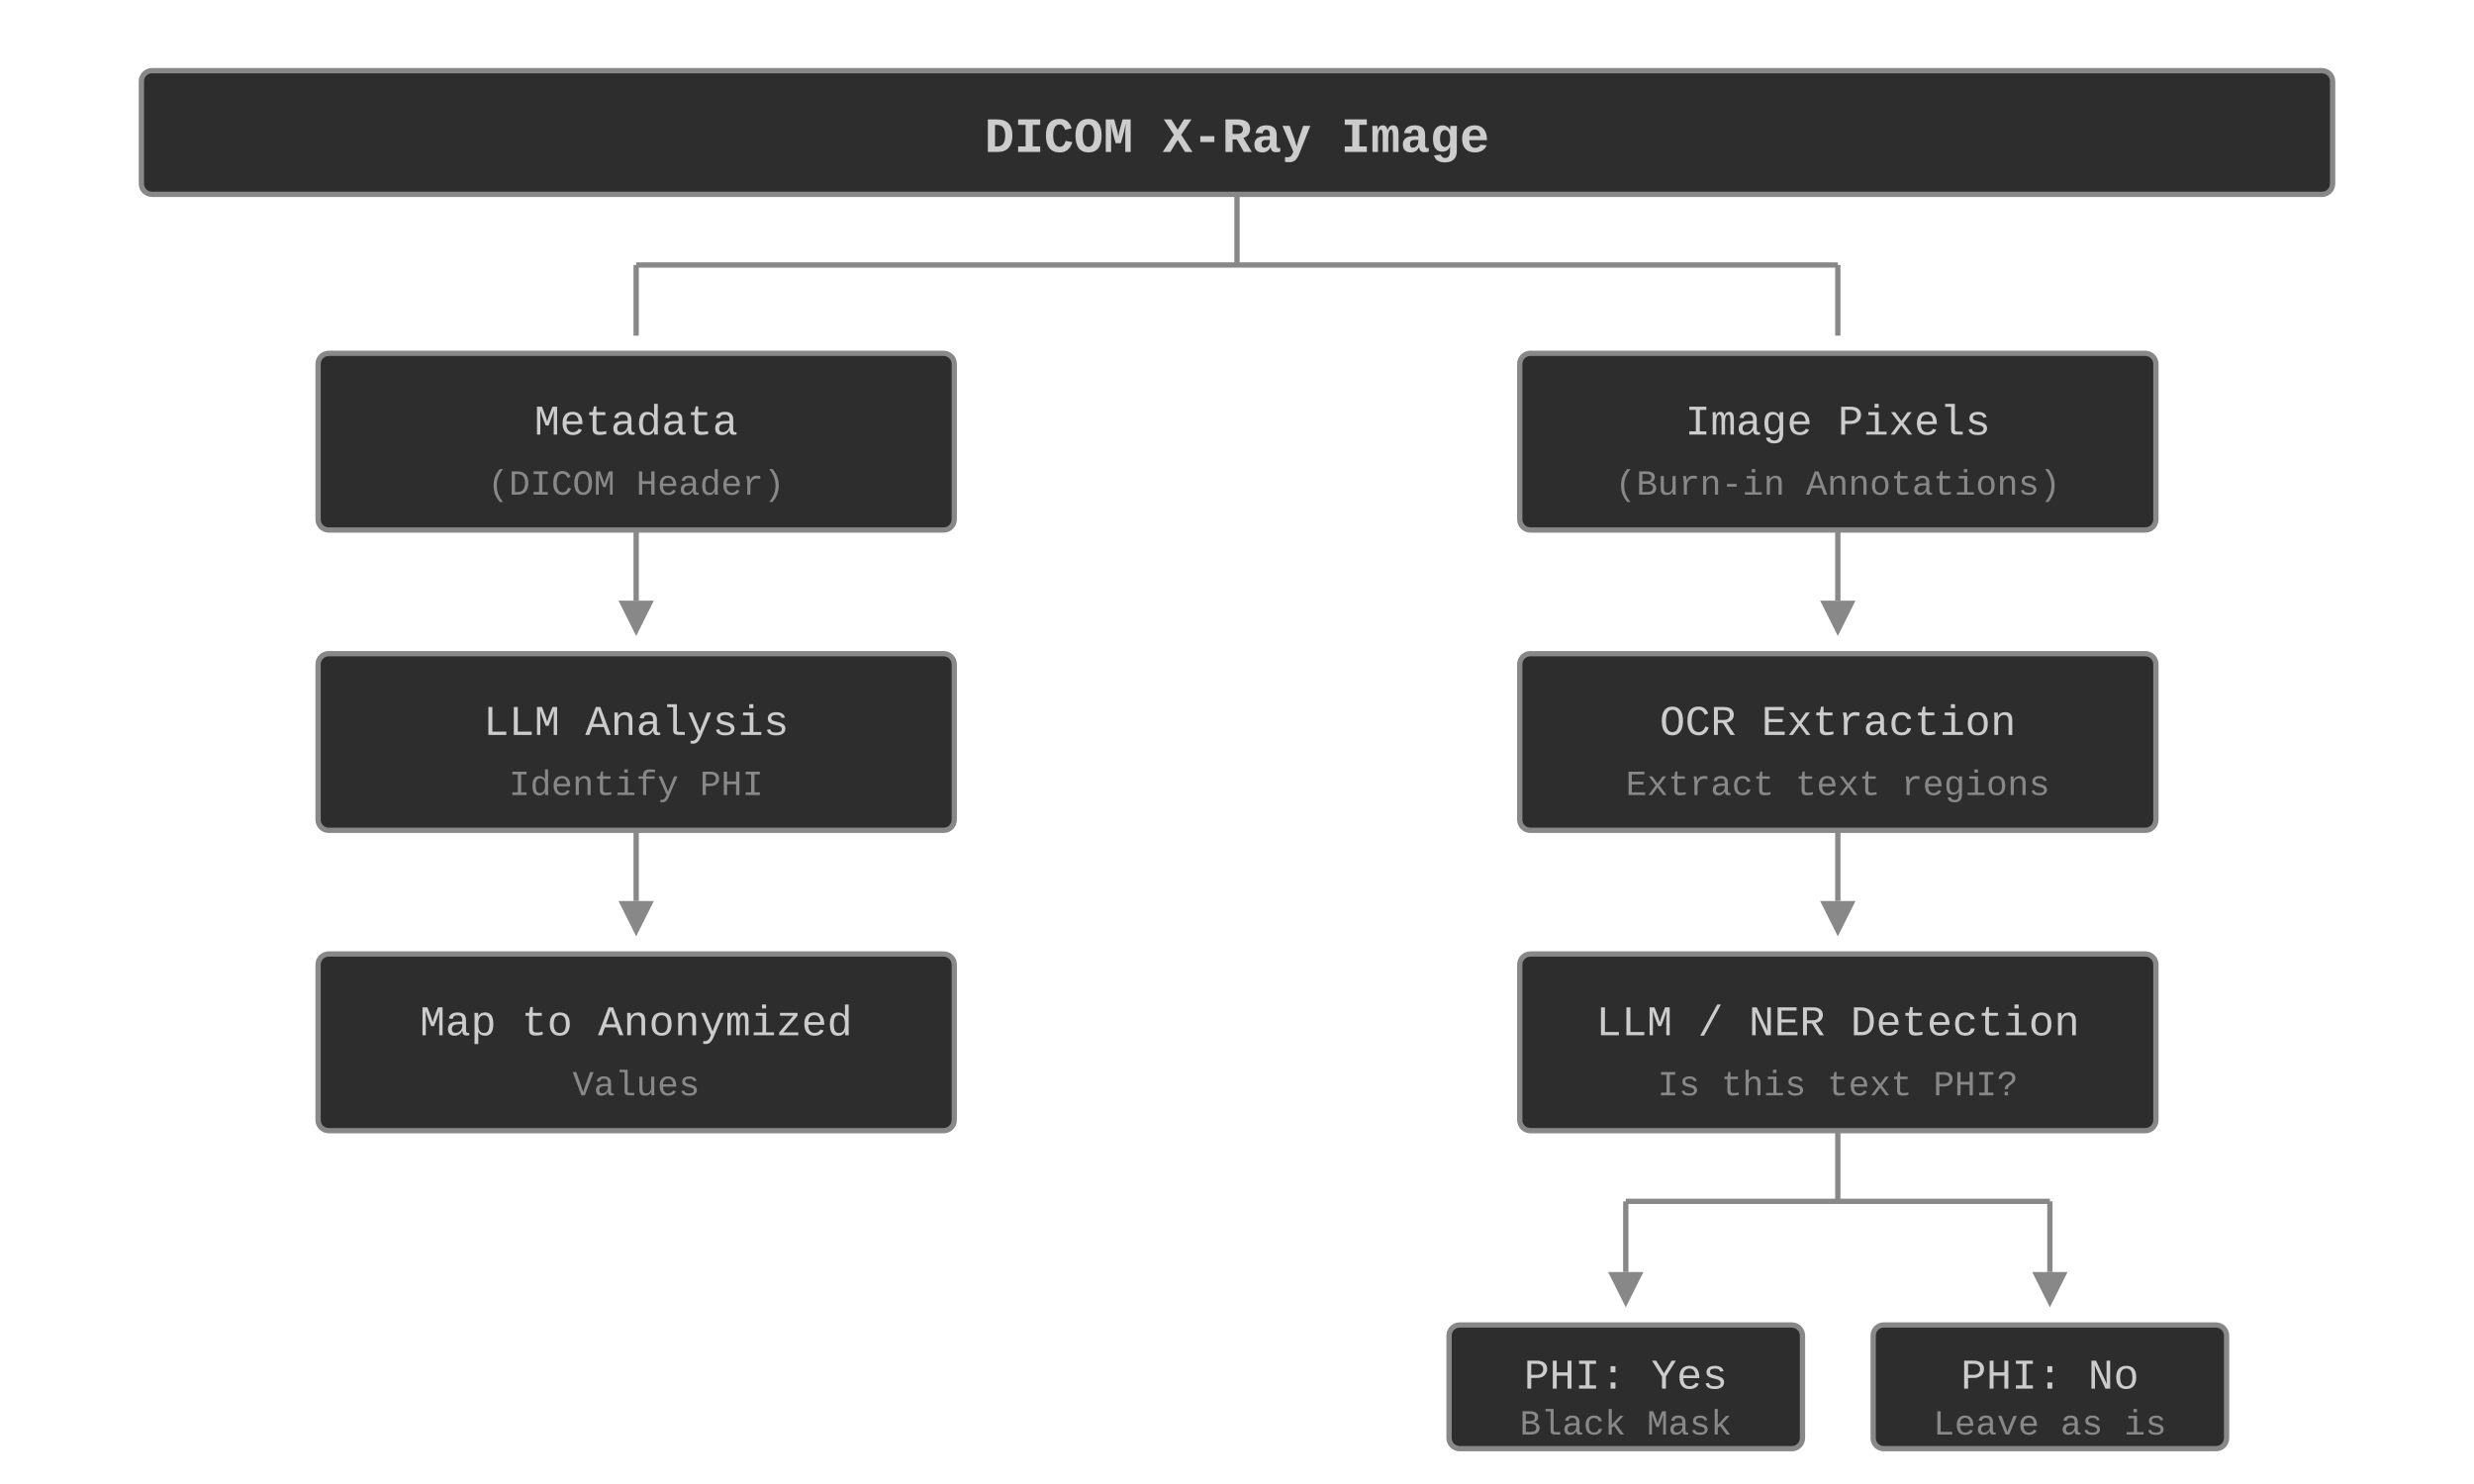
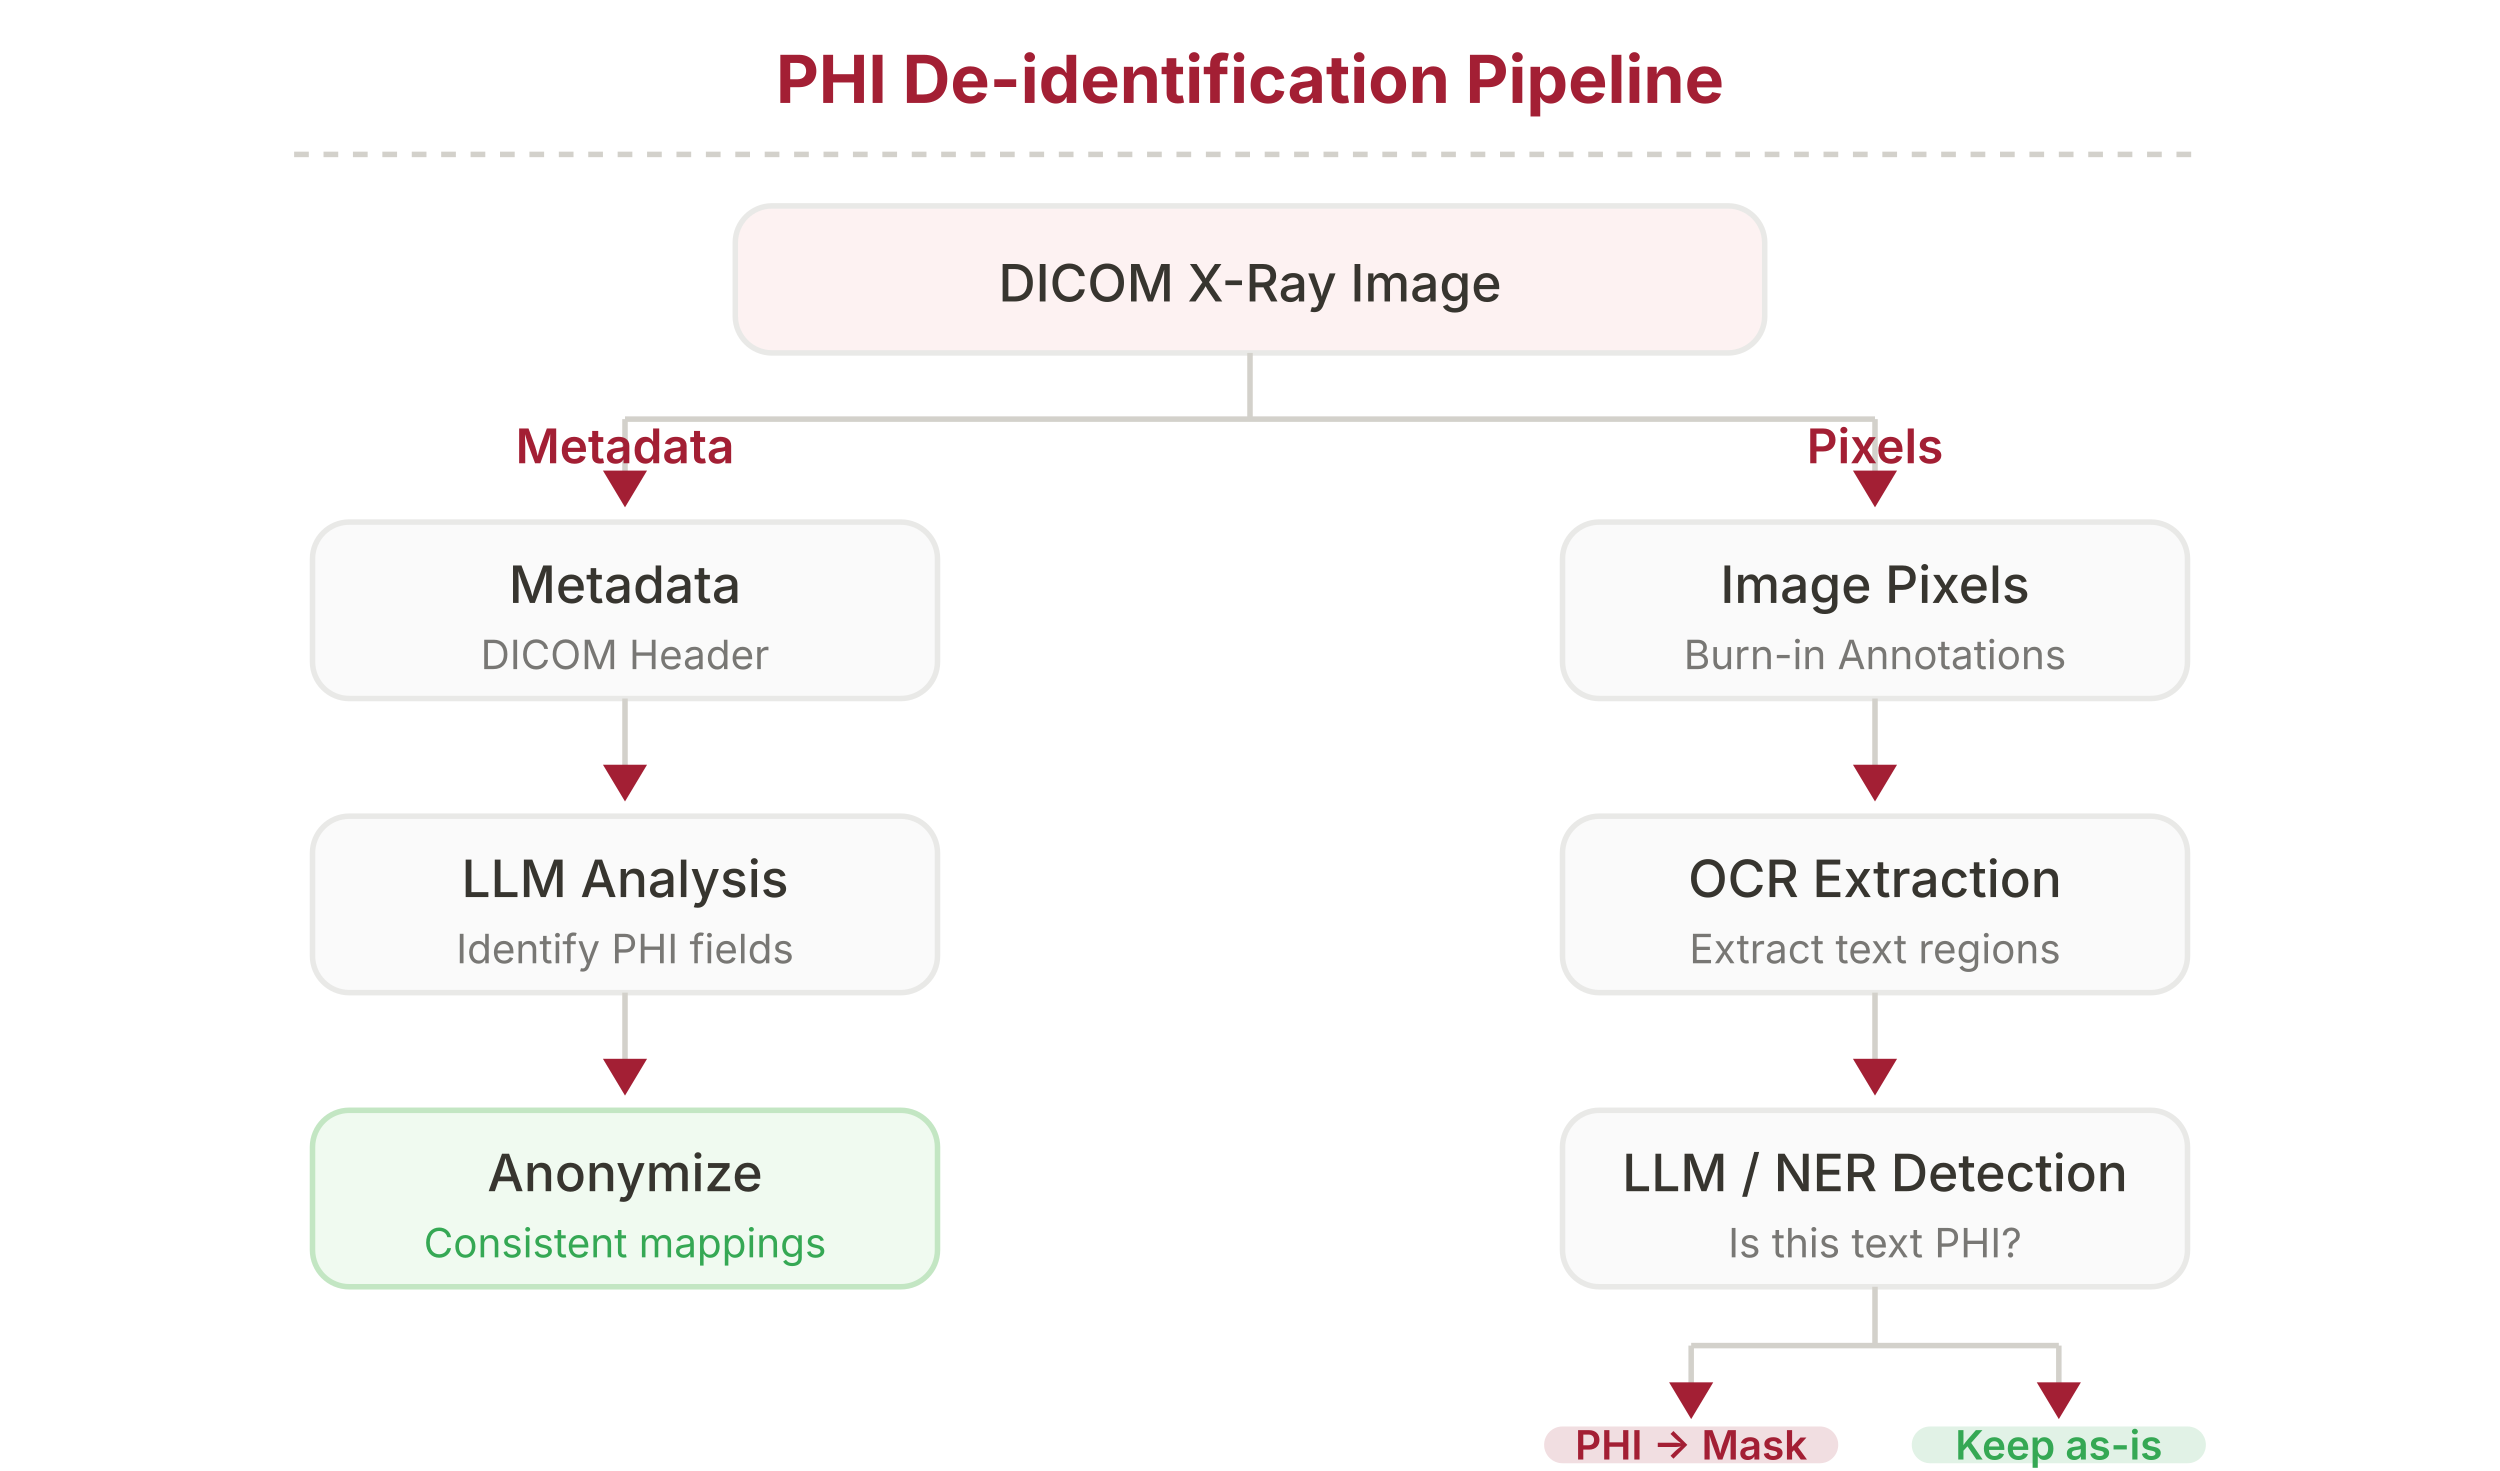
- <svg xmlns="http://www.w3.org/2000/svg" viewBox="0 0 700 420" style="background:#1e1e1e">
+ <svg xmlns="http://www.w3.org/2000/svg" viewBox="0 0 680 400" style="background:#fff">
  <style>
-     .box { fill: none; stroke: #888; stroke-width: 1.5; }
-     .box-fill { fill: #2d2d2d; stroke: #888; stroke-width: 1.5; }
-     .text { font-family: 'Courier New', monospace; fill: #ccc; font-size: 12px; }
-     .text-title { font-family: 'Courier New', monospace; fill: #ccc; font-size: 14px; font-weight: bold; }
-     .text-small { font-family: 'Courier New', monospace; fill: #888; font-size: 10px; }
-     .line { stroke: #888; stroke-width: 1.5; fill: none; }
-     .arrow { fill: #888; }
+     .box-fill { fill: #fafafa; stroke: #e9e9e7; stroke-width: 1.5; }
+     .box-accent { fill: #fdf2f2; stroke: #e9e9e7; stroke-width: 1.5; }
+     .box-green { fill: #f0faf0; stroke: #c3e6c3; stroke-width: 1.5; }
+     .box-red { fill: #fdf2f2; stroke: #e9c4c4; stroke-width: 1.5; }
+     .text { font-family: 'Inter', -apple-system, sans-serif; fill: #37352f; font-size: 14px; font-weight: 500; }
+     .text-title { font-family: 'Inter', -apple-system, sans-serif; fill: #a31f34; font-size: 18px; font-weight: 700; }
+     .text-section { font-family: 'Inter', -apple-system, sans-serif; fill: #a31f34; font-size: 13px; font-weight: 600; }
+     .text-small { font-family: 'Inter', -apple-system, sans-serif; fill: #787774; font-size: 11px; font-weight: 400; }
+     .line { stroke: #d3d1cb; stroke-width: 1.5; fill: none; }
+     .arrow { fill: #a31f34; }
  </style>
-   <rect x="40" y="20" width="620" height="35" rx="3" class="box-fill" />
-   <text x="350" y="43" text-anchor="middle" class="text-title">DICOM X-Ray Image</text>
-   <line x1="350" y1="55" x2="350" y2="75" class="line" />
-   <line x1="180" y1="75" x2="520" y2="75" class="line" />
-   <line x1="180" y1="75" x2="180" y2="95" class="line" />
-   <line x1="520" y1="75" x2="520" y2="95" class="line" />
-   <rect x="90" y="100" width="180" height="50" rx="3" class="box-fill" />
-   <text x="180" y="123" text-anchor="middle" class="text">Metadata</text>
-   <text x="180" y="140" text-anchor="middle" class="text-small">(DICOM Header)</text>
-   <rect x="430" y="100" width="180" height="50" rx="3" class="box-fill" />
-   <text x="520" y="123" text-anchor="middle" class="text">Image Pixels</text>
-   <text x="520" y="140" text-anchor="middle" class="text-small">(Burn-in Annotations)</text>
-   <line x1="180" y1="150" x2="180" y2="170" class="line" />
-   <polygon points="180,180 175,170 185,170" class="arrow" />
-   <line x1="520" y1="150" x2="520" y2="170" class="line" />
-   <polygon points="520,180 515,170 525,170" class="arrow" />
-   <rect x="90" y="185" width="180" height="50" rx="3" class="box-fill" />
-   <text x="180" y="208" text-anchor="middle" class="text">LLM Analysis</text>
-   <text x="180" y="225" text-anchor="middle" class="text-small">Identify PHI</text>
-   <rect x="430" y="185" width="180" height="50" rx="3" class="box-fill" />
-   <text x="520" y="208" text-anchor="middle" class="text">OCR Extraction</text>
-   <text x="520" y="225" text-anchor="middle" class="text-small">Extract text regions</text>
-   <line x1="180" y1="235" x2="180" y2="255" class="line" />
-   <polygon points="180,265 175,255 185,255" class="arrow" />
-   <line x1="520" y1="235" x2="520" y2="255" class="line" />
-   <polygon points="520,265 515,255 525,255" class="arrow" />
-   <rect x="90" y="270" width="180" height="50" rx="3" class="box-fill" />
-   <text x="180" y="293" text-anchor="middle" class="text">Map to Anonymized</text>
-   <text x="180" y="310" text-anchor="middle" class="text-small">Values</text>
-   <rect x="430" y="270" width="180" height="50" rx="3" class="box-fill" />
-   <text x="520" y="293" text-anchor="middle" class="text">LLM / NER Detection</text>
-   <text x="520" y="310" text-anchor="middle" class="text-small">Is this text PHI?</text>
-   <line x1="520" y1="320" x2="520" y2="340" class="line" />
-   <line x1="460" y1="340" x2="580" y2="340" class="line" />
-   <line x1="460" y1="340" x2="460" y2="360" class="line" />
-   <line x1="580" y1="340" x2="580" y2="360" class="line" />
-   <polygon points="460,370 455,360 465,360" class="arrow" />
-   <polygon points="580,370 575,360 585,360" class="arrow" />
-   <rect x="410" y="375" width="100" height="35" rx="3" class="box-fill" />
-   <text x="460" y="393" text-anchor="middle" class="text">PHI: Yes</text>
-   <text x="460" y="406" text-anchor="middle" class="text-small">Black Mask</text>
-   <rect x="530" y="375" width="100" height="35" rx="3" class="box-fill" />
-   <text x="580" y="393" text-anchor="middle" class="text">PHI: No</text>
-   <text x="580" y="406" text-anchor="middle" class="text-small">Leave as is</text>
+   <text x="340" y="28" text-anchor="middle" class="text-title">PHI De-identification Pipeline</text>
+   <line x1="80" y1="42" x2="600" y2="42" class="line" stroke-dasharray="4,4" />
+   <rect x="200" y="56" width="280" height="40" rx="10" class="box-accent" />
+   <text x="340" y="82" text-anchor="middle" class="text">DICOM X-Ray Image</text>
+   <line x1="340" y1="96" x2="340" y2="114" class="line" />
+   <line x1="170" y1="114" x2="510" y2="114" class="line" />
+   <line x1="170" y1="114" x2="170" y2="130" class="line" />
+   <line x1="510" y1="114" x2="510" y2="130" class="line" />
+   <polygon points="170,138 164,128 176,128" class="arrow" />
+   <polygon points="510,138 504,128 516,128" class="arrow" />
+   <text x="170" y="126" text-anchor="middle" class="text-section">Metadata</text>
+   <text x="510" y="126" text-anchor="middle" class="text-section">Pixels</text>
+   <rect x="85" y="142" width="170" height="48" rx="10" class="box-fill" />
+   <text x="170" y="164" text-anchor="middle" class="text">Metadata</text>
+   <text x="170" y="182" text-anchor="middle" class="text-small">DICOM Header</text>
+   <rect x="425" y="142" width="170" height="48" rx="10" class="box-fill" />
+   <text x="510" y="164" text-anchor="middle" class="text">Image Pixels</text>
+   <text x="510" y="182" text-anchor="middle" class="text-small">Burn-in Annotations</text>
+   <line x1="170" y1="190" x2="170" y2="210" class="line" />
+   <polygon points="170,218 164,208 176,208" class="arrow" />
+   <line x1="510" y1="190" x2="510" y2="210" class="line" />
+   <polygon points="510,218 504,208 516,208" class="arrow" />
+   <rect x="85" y="222" width="170" height="48" rx="10" class="box-fill" />
+   <text x="170" y="244" text-anchor="middle" class="text">LLM Analysis</text>
+   <text x="170" y="262" text-anchor="middle" class="text-small">Identify PHI fields</text>
+   <rect x="425" y="222" width="170" height="48" rx="10" class="box-fill" />
+   <text x="510" y="244" text-anchor="middle" class="text">OCR Extraction</text>
+   <text x="510" y="262" text-anchor="middle" class="text-small">Extract text regions</text>
+   <line x1="170" y1="270" x2="170" y2="290" class="line" />
+   <polygon points="170,298 164,288 176,288" class="arrow" />
+   <line x1="510" y1="270" x2="510" y2="290" class="line" />
+   <polygon points="510,298 504,288 516,288" class="arrow" />
+   <rect x="85" y="302" width="170" height="48" rx="10" class="box-green" />
+   <text x="170" y="324" text-anchor="middle" class="text">Anonymize</text>
+   <text x="170" y="342" text-anchor="middle" class="text-small" style="fill:#35a854">Consistent mappings</text>
+   <rect x="425" y="302" width="170" height="48" rx="10" class="box-fill" />
+   <text x="510" y="324" text-anchor="middle" class="text">LLM / NER Detection</text>
+   <text x="510" y="342" text-anchor="middle" class="text-small">Is this text PHI?</text>
+   <line x1="510" y1="350" x2="510" y2="366" class="line" />
+   <line x1="460" y1="366" x2="560" y2="366" class="line" />
+   <line x1="460" y1="366" x2="460" y2="378" class="line" />
+   <line x1="560" y1="366" x2="560" y2="378" class="line" />
+   <polygon points="460,386 454,376 466,376" class="arrow" />
+   <polygon points="560,386 554,376 566,376" class="arrow" />
+   <rect x="420" y="388" width="80" height="10" rx="5" fill="#a31f34" opacity="0.15" />
+   <text x="460" y="397" text-anchor="middle" class="text-small" style="fill:#a31f34; font-weight:600">PHI → Mask</text>
+   <rect x="520" y="388" width="80" height="10" rx="5" fill="#35a854" opacity="0.15" />
+   <text x="560" y="397" text-anchor="middle" class="text-small" style="fill:#35a854; font-weight:600">Keep as-is</text>
</svg>
